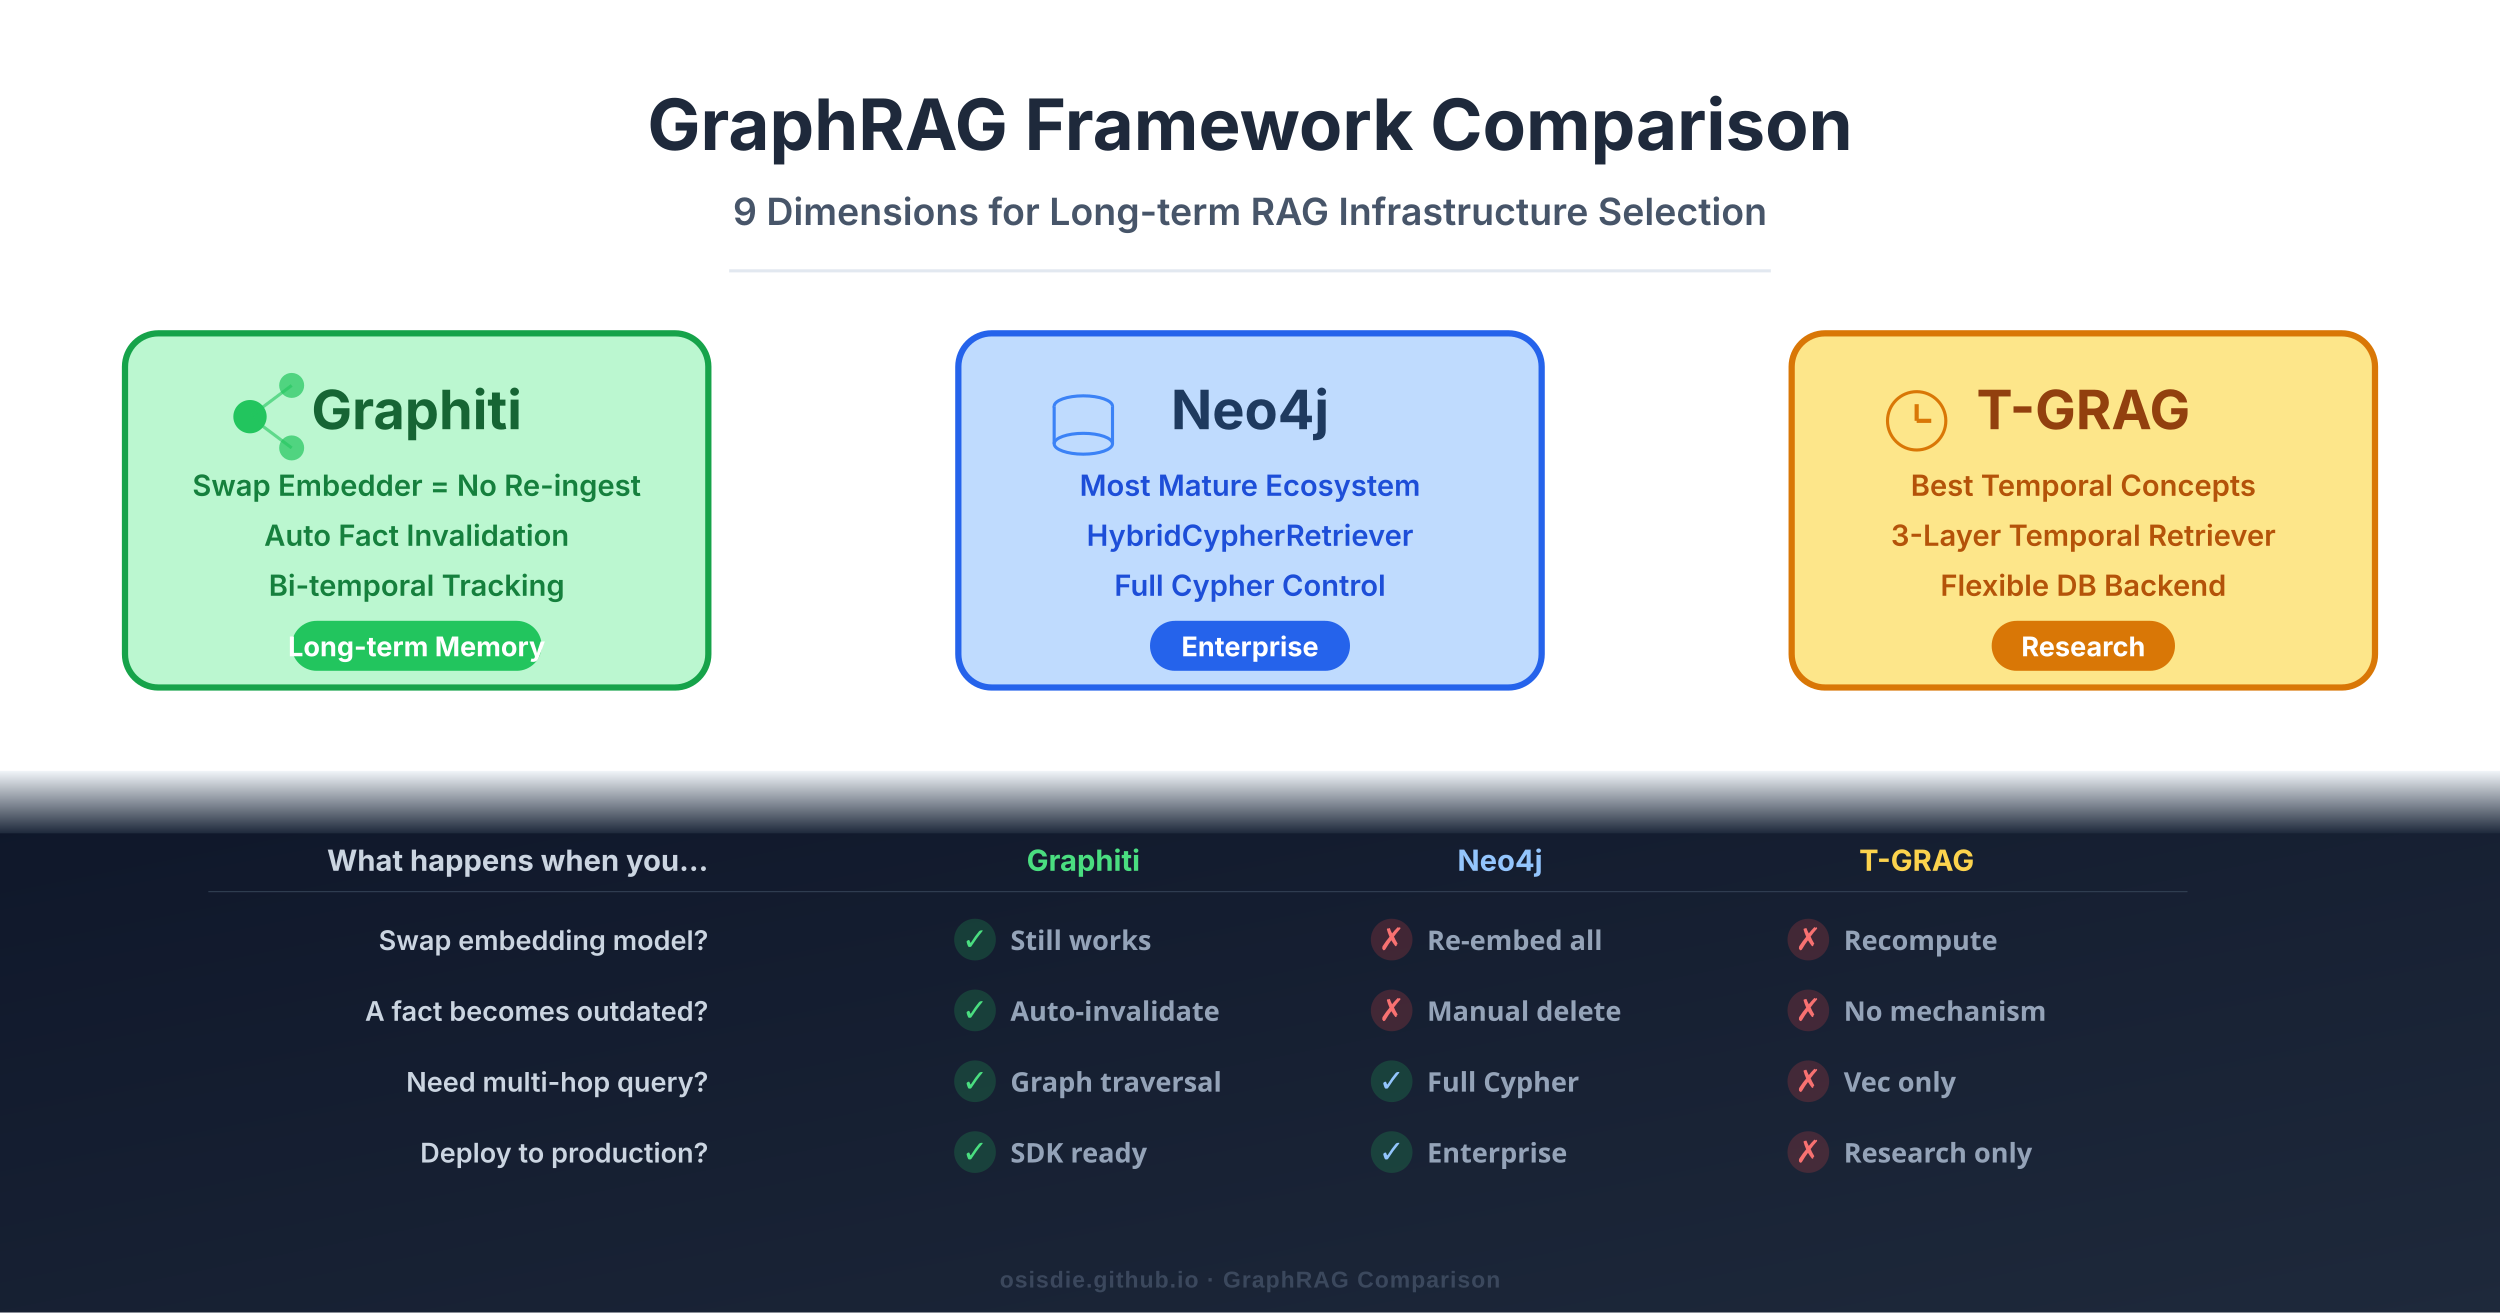
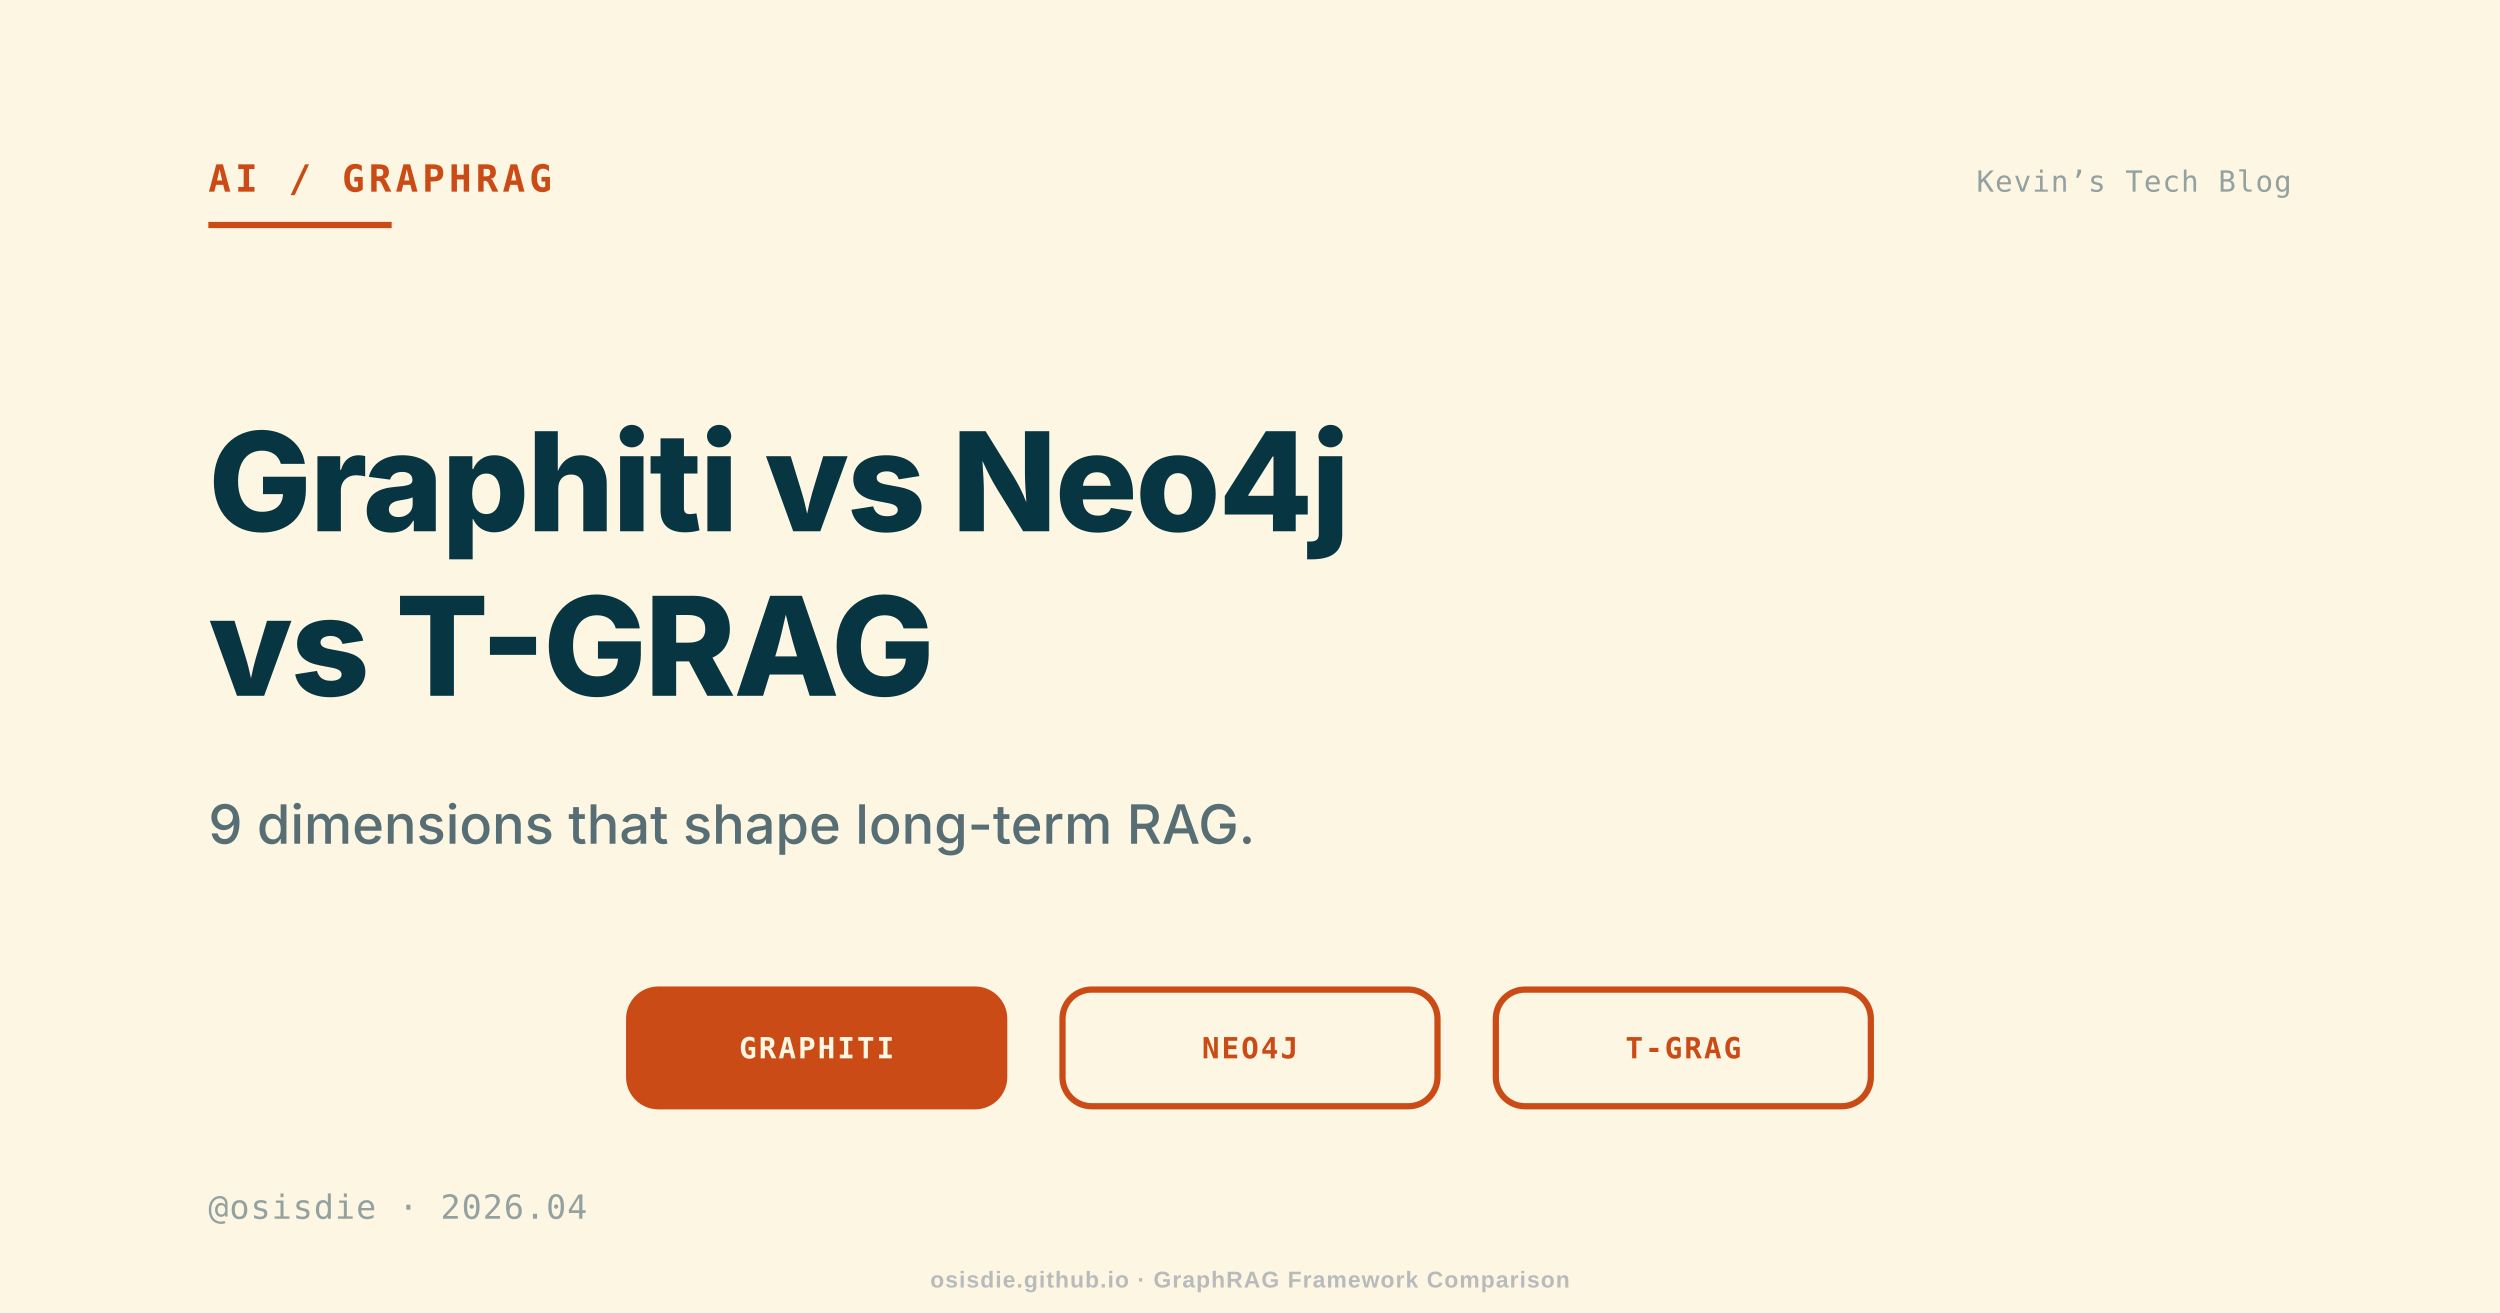
<svg xmlns="http://www.w3.org/2000/svg" viewBox="0 0 1200 630" width="1200" height="630">
-   <defs>
-     <linearGradient id="transitionGrad" x1="0%" y1="0%" x2="0%" y2="100%">
-       <stop offset="0%" style="stop-color:#f1f5f9" />
-       <stop offset="100%" style="stop-color:#1e293b" />
-     </linearGradient>
-     <linearGradient id="detailBgGrad" x1="0%" y1="0%" x2="100%" y2="100%">
-       <stop offset="0%" style="stop-color:#0f172a" />
-       <stop offset="100%" style="stop-color:#1e293b" />
-     </linearGradient>
-     <filter id="shadow">
-       <feDropShadow dx="0" dy="2" stdDeviation="4" flood-color="#000" flood-opacity="0.12" />
-     </filter>
-   </defs>
-   <rect width="1200" height="630" fill="#ffffff" />
-   <rect y="390" width="1200" height="240" fill="url(#detailBgGrad)" />
-   <rect y="370" width="1200" height="30" fill="url(#transitionGrad)" />
-   <text x="600" y="72" text-anchor="middle" font-family="-apple-system, BlinkMacSystemFont, Segoe UI, Noto Sans TC, sans-serif" font-size="34" font-weight="700" fill="#1e293b">
-     GraphRAG Framework Comparison
-   </text>
-   <text x="600" y="108" text-anchor="middle" font-family="-apple-system, BlinkMacSystemFont, Segoe UI, Noto Sans TC, sans-serif" font-size="18" font-weight="600" fill="#475569">
-     9 Dimensions for Long-term RAG Infrastructure Selection
-   </text>
-   <line x1="350" y1="130" x2="850" y2="130" stroke="#e2e8f0" stroke-width="1.5" />
-   <g transform="translate(200, 220)">
-     <rect x="-140" y="-60" width="280" height="170" rx="16" fill="#bbf7d0" stroke="#16a34a" stroke-width="3" />
-     <circle cx="-80" cy="-20" r="8" fill="#22c55e" />
-     <circle cx="-60" cy="-35" r="6" fill="#22c55e" opacity="0.7" />
-     <circle cx="-60" cy="-5" r="6" fill="#22c55e" opacity="0.7" />
-     <line x1="-80" y1="-20" x2="-60" y2="-35" stroke="#22c55e" stroke-width="1.5" opacity="0.6" />
-     <line x1="-80" y1="-20" x2="-60" y2="-5" stroke="#22c55e" stroke-width="1.5" opacity="0.6" />
-     <text x="0" y="-14" text-anchor="middle" font-family="-apple-system, BlinkMacSystemFont, Segoe UI, sans-serif" font-size="26" font-weight="700" fill="#166534">Graphiti</text>
-     <text x="0" y="18" text-anchor="middle" font-family="-apple-system, BlinkMacSystemFont, Segoe UI, sans-serif" font-size="14" font-weight="600" fill="#15803d">Swap Embedder = No Re-ingest</text>
-     <text x="0" y="42" text-anchor="middle" font-family="-apple-system, BlinkMacSystemFont, Segoe UI, sans-serif" font-size="14" font-weight="600" fill="#15803d">Auto Fact Invalidation</text>
-     <text x="0" y="66" text-anchor="middle" font-family="-apple-system, BlinkMacSystemFont, Segoe UI, sans-serif" font-size="14" font-weight="600" fill="#15803d">Bi-temporal Tracking</text>
-     <rect x="-60" y="78" width="120" height="24" rx="12" fill="#22c55e" />
-     <text x="0" y="95" text-anchor="middle" font-family="-apple-system, BlinkMacSystemFont, Segoe UI, sans-serif" font-size="13" font-weight="700" fill="#ffffff">Long-term Memory</text>
+   <rect width="1200" height="630" fill="#FDF6E3" />
+   <text x="100" y="92" font-family="&quot;JetBrains Mono&quot;, &quot;Consolas&quot;, &quot;Menlo&quot;, monospace" font-size="18" font-weight="700" fill="#CB4B16" letter-spacing="2px">AI / GRAPHRAG</text>
+   <line x1="100" y1="108" x2="188" y2="108" stroke="#CB4B16" stroke-width="3" />
+   <text x="1100" y="92" text-anchor="end" font-family="&quot;JetBrains Mono&quot;, &quot;Consolas&quot;, &quot;Menlo&quot;, monospace" font-size="14" font-weight="500" fill="#93A1A1" letter-spacing="0.5px">Kevin’s Tech Blog</text>
+   <text x="100" y="255" font-family="-apple-system, BlinkMacSystemFont, &quot;Segoe UI&quot;, &quot;Noto Sans TC&quot;, sans-serif" font-size="66" font-weight="800" fill="#073642" letter-spacing="-1px">Graphiti vs Neo4j</text>
+   <text x="100" y="334" font-family="-apple-system, BlinkMacSystemFont, &quot;Segoe UI&quot;, &quot;Noto Sans TC&quot;, sans-serif" font-size="66" font-weight="800" fill="#073642" letter-spacing="-1px">vs T-GRAG</text>
+   <text x="100" y="405" font-family="-apple-system, BlinkMacSystemFont, &quot;Segoe UI&quot;, &quot;Noto Sans TC&quot;, sans-serif" font-size="26" font-weight="500" fill="#586E75">9 dimensions that shape long-term RAG.</text>
+   <g>
+     <rect x="302" y="475" width="180" height="56" rx="14" fill="#CB4B16" stroke="#CB4B16" stroke-width="3" />
+     <text x="392" y="508" text-anchor="middle" font-family="&quot;JetBrains Mono&quot;, &quot;Consolas&quot;, &quot;Menlo&quot;, monospace" font-size="14" font-weight="700" fill="#FDF6E3" letter-spacing="1px">GRAPHITI</text>
+     <rect x="510" y="475" width="180" height="56" rx="14" fill="none" stroke="#CB4B16" stroke-width="3" />
+     <text x="600" y="508" text-anchor="middle" font-family="&quot;JetBrains Mono&quot;, &quot;Consolas&quot;, &quot;Menlo&quot;, monospace" font-size="14" font-weight="700" fill="#CB4B16" letter-spacing="1px">NEO4J</text>
+     <rect x="718" y="475" width="180" height="56" rx="14" fill="none" stroke="#CB4B16" stroke-width="3" />
+     <text x="808" y="508" text-anchor="middle" font-family="&quot;JetBrains Mono&quot;, &quot;Consolas&quot;, &quot;Menlo&quot;, monospace" font-size="14" font-weight="700" fill="#CB4B16" letter-spacing="1px">T-GRAG</text>
  </g>
-   <g transform="translate(600, 220)">
-     <rect x="-140" y="-60" width="280" height="170" rx="16" fill="#bfdbfe" stroke="#2563eb" stroke-width="3" />
-     <ellipse cx="-80" cy="-25" rx="14" ry="5" fill="none" stroke="#3b82f6" stroke-width="1.5" />
-     <rect x="-94" y="-25" width="28" height="18" fill="#bfdbfe" stroke="none" />
-     <line x1="-94" y1="-25" x2="-94" y2="-7" stroke="#3b82f6" stroke-width="1.5" />
-     <line x1="-66" y1="-25" x2="-66" y2="-7" stroke="#3b82f6" stroke-width="1.5" />
-     <ellipse cx="-80" cy="-7" rx="14" ry="5" fill="none" stroke="#3b82f6" stroke-width="1.5" />
-     <text x="0" y="-14" text-anchor="middle" font-family="-apple-system, BlinkMacSystemFont, Segoe UI, sans-serif" font-size="26" font-weight="700" fill="#1e3a5f">Neo4j</text>
-     <text x="0" y="18" text-anchor="middle" font-family="-apple-system, BlinkMacSystemFont, Segoe UI, sans-serif" font-size="14" font-weight="600" fill="#1d4ed8">Most Mature Ecosystem</text>
-     <text x="0" y="42" text-anchor="middle" font-family="-apple-system, BlinkMacSystemFont, Segoe UI, sans-serif" font-size="14" font-weight="600" fill="#1d4ed8">HybridCypherRetriever</text>
-     <text x="0" y="66" text-anchor="middle" font-family="-apple-system, BlinkMacSystemFont, Segoe UI, sans-serif" font-size="14" font-weight="600" fill="#1d4ed8">Full Cypher Control</text>
-     <rect x="-48" y="78" width="96" height="24" rx="12" fill="#2563eb" />
-     <text x="0" y="95" text-anchor="middle" font-family="-apple-system, BlinkMacSystemFont, Segoe UI, sans-serif" font-size="13" font-weight="700" fill="#ffffff">Enterprise</text>
-   </g>
-   <g transform="translate(1000, 220)">
-     <rect x="-140" y="-60" width="280" height="170" rx="16" fill="#fde68a" stroke="#d97706" stroke-width="3" />
-     <circle cx="-80" cy="-18" r="14" fill="none" stroke="#d97706" stroke-width="1.5" />
-     <line x1="-80" y1="-18" x2="-80" y2="-26" stroke="#d97706" stroke-width="2" />
-     <line x1="-80" y1="-18" x2="-73" y2="-18" stroke="#d97706" stroke-width="2" />
-     <text x="0" y="-14" text-anchor="middle" font-family="-apple-system, BlinkMacSystemFont, Segoe UI, sans-serif" font-size="26" font-weight="700" fill="#92400e">T-GRAG</text>
-     <text x="0" y="18" text-anchor="middle" font-family="-apple-system, BlinkMacSystemFont, Segoe UI, sans-serif" font-size="14" font-weight="600" fill="#b45309">Best Temporal Concepts</text>
-     <text x="0" y="42" text-anchor="middle" font-family="-apple-system, BlinkMacSystemFont, Segoe UI, sans-serif" font-size="14" font-weight="600" fill="#b45309">3-Layer Temporal Retriever</text>
-     <text x="0" y="66" text-anchor="middle" font-family="-apple-system, BlinkMacSystemFont, Segoe UI, sans-serif" font-size="14" font-weight="600" fill="#b45309">Flexible DB Backend</text>
-     <rect x="-44" y="78" width="88" height="24" rx="12" fill="#d97706" />
-     <text x="0" y="95" text-anchor="middle" font-family="-apple-system, BlinkMacSystemFont, Segoe UI, sans-serif" font-size="13" font-weight="700" fill="#ffffff">Research</text>
-   </g>
-   <text x="340" y="418" text-anchor="end" font-family="-apple-system, BlinkMacSystemFont, Segoe UI, sans-serif" font-size="14" font-weight="700" fill="#cbd5e1">What happens when you...</text>
-   <text x="520" y="418" text-anchor="middle" font-family="-apple-system, BlinkMacSystemFont, Segoe UI, sans-serif" font-size="14" font-weight="700" fill="#4ade80">Graphiti</text>
-   <text x="720" y="418" text-anchor="middle" font-family="-apple-system, BlinkMacSystemFont, Segoe UI, sans-serif" font-size="14" font-weight="700" fill="#93c5fd">Neo4j</text>
-   <text x="920" y="418" text-anchor="middle" font-family="-apple-system, BlinkMacSystemFont, Segoe UI, sans-serif" font-size="14" font-weight="700" fill="#fcd34d">T-GRAG</text>
-   <line x1="100" y1="428" x2="1050" y2="428" stroke="#334155" stroke-width="0.5" />
-   <text x="340" y="456" text-anchor="end" font-family="-apple-system, BlinkMacSystemFont, Segoe UI, sans-serif" font-size="13" font-weight="600" fill="#cbd5e1">Swap embedding model?</text>
-   <circle cx="468" cy="451" r="10" fill="#22c55e" opacity="0.2" />
-   <text x="468" y="456" text-anchor="middle" font-family="sans-serif" font-size="15" font-weight="700" fill="#4ade80">✓</text>
-   <text x="485" y="456" font-family="sans-serif" font-size="13" font-weight="600" fill="#94a3b8">Still works</text>
-   <circle cx="668" cy="451" r="10" fill="#ef4444" opacity="0.2" />
-   <text x="668" y="456" text-anchor="middle" font-family="sans-serif" font-size="15" font-weight="700" fill="#f87171">✗</text>
-   <text x="685" y="456" font-family="sans-serif" font-size="13" font-weight="600" fill="#94a3b8">Re-embed all</text>
-   <circle cx="868" cy="451" r="10" fill="#ef4444" opacity="0.2" />
-   <text x="868" y="456" text-anchor="middle" font-family="sans-serif" font-size="15" font-weight="700" fill="#f87171">✗</text>
-   <text x="885" y="456" font-family="sans-serif" font-size="13" font-weight="600" fill="#94a3b8">Recompute</text>
-   <text x="340" y="490" text-anchor="end" font-family="-apple-system, BlinkMacSystemFont, Segoe UI, sans-serif" font-size="13" font-weight="600" fill="#cbd5e1">A fact becomes outdated?</text>
-   <circle cx="468" cy="485" r="10" fill="#22c55e" opacity="0.2" />
-   <text x="468" y="490" text-anchor="middle" font-family="sans-serif" font-size="15" font-weight="700" fill="#4ade80">✓</text>
-   <text x="485" y="490" font-family="sans-serif" font-size="13" font-weight="600" fill="#94a3b8">Auto-invalidate</text>
-   <circle cx="668" cy="485" r="10" fill="#ef4444" opacity="0.2" />
-   <text x="668" y="490" text-anchor="middle" font-family="sans-serif" font-size="15" font-weight="700" fill="#f87171">✗</text>
-   <text x="685" y="490" font-family="sans-serif" font-size="13" font-weight="600" fill="#94a3b8">Manual delete</text>
-   <circle cx="868" cy="485" r="10" fill="#ef4444" opacity="0.2" />
-   <text x="868" y="490" text-anchor="middle" font-family="sans-serif" font-size="15" font-weight="700" fill="#f87171">✗</text>
-   <text x="885" y="490" font-family="sans-serif" font-size="13" font-weight="600" fill="#94a3b8">No mechanism</text>
-   <text x="340" y="524" text-anchor="end" font-family="-apple-system, BlinkMacSystemFont, Segoe UI, sans-serif" font-size="13" font-weight="600" fill="#cbd5e1">Need multi-hop query?</text>
-   <circle cx="468" cy="519" r="10" fill="#22c55e" opacity="0.2" />
-   <text x="468" y="524" text-anchor="middle" font-family="sans-serif" font-size="15" font-weight="700" fill="#4ade80">✓</text>
-   <text x="485" y="524" font-family="sans-serif" font-size="13" font-weight="600" fill="#94a3b8">Graph traversal</text>
-   <circle cx="668" cy="519" r="10" fill="#22c55e" opacity="0.2" />
-   <text x="668" y="524" text-anchor="middle" font-family="sans-serif" font-size="15" font-weight="700" fill="#93c5fd">✓</text>
-   <text x="685" y="524" font-family="sans-serif" font-size="13" font-weight="600" fill="#94a3b8">Full Cypher</text>
-   <circle cx="868" cy="519" r="10" fill="#ef4444" opacity="0.2" />
-   <text x="868" y="524" text-anchor="middle" font-family="sans-serif" font-size="15" font-weight="700" fill="#f87171">✗</text>
-   <text x="885" y="524" font-family="sans-serif" font-size="13" font-weight="600" fill="#94a3b8">Vec only</text>
-   <text x="340" y="558" text-anchor="end" font-family="-apple-system, BlinkMacSystemFont, Segoe UI, sans-serif" font-size="13" font-weight="600" fill="#cbd5e1">Deploy to production?</text>
-   <circle cx="468" cy="553" r="10" fill="#22c55e" opacity="0.2" />
-   <text x="468" y="558" text-anchor="middle" font-family="sans-serif" font-size="15" font-weight="700" fill="#4ade80">✓</text>
-   <text x="485" y="558" font-family="sans-serif" font-size="13" font-weight="600" fill="#94a3b8">SDK ready</text>
-   <circle cx="668" cy="553" r="10" fill="#22c55e" opacity="0.2" />
-   <text x="668" y="558" text-anchor="middle" font-family="sans-serif" font-size="15" font-weight="700" fill="#93c5fd">✓</text>
-   <text x="685" y="558" font-family="sans-serif" font-size="13" font-weight="600" fill="#94a3b8">Enterprise</text>
-   <circle cx="868" cy="553" r="10" fill="#ef4444" opacity="0.2" />
-   <text x="868" y="558" text-anchor="middle" font-family="sans-serif" font-size="15" font-weight="700" fill="#f87171">✗</text>
-   <text x="885" y="558" font-family="sans-serif" font-size="13" font-weight="600" fill="#94a3b8">Research only</text>
+   <text x="100" y="585" font-family="&quot;JetBrains Mono&quot;, &quot;Consolas&quot;, &quot;Menlo&quot;, monospace" font-size="16" font-weight="500" fill="#93A1A1" letter-spacing="0.5px">@osisdie · 2026.04</text>
  <g opacity="0.45">
-     <text x="600" y="618" text-anchor="middle" fill="#64748b" font-family="Segoe UI, Arial, sans-serif" font-size="11" font-weight="600" letter-spacing="0.5px">osisdie.github.io · GraphRAG Comparison</text>
+     <text x="600" y="618" text-anchor="middle" fill="#64748b" font-family="Segoe UI, Arial, sans-serif" font-size="11" font-weight="600" letter-spacing="0.5px">osisdie.github.io · GraphRAG Framework Comparison</text>
  </g>
</svg>
